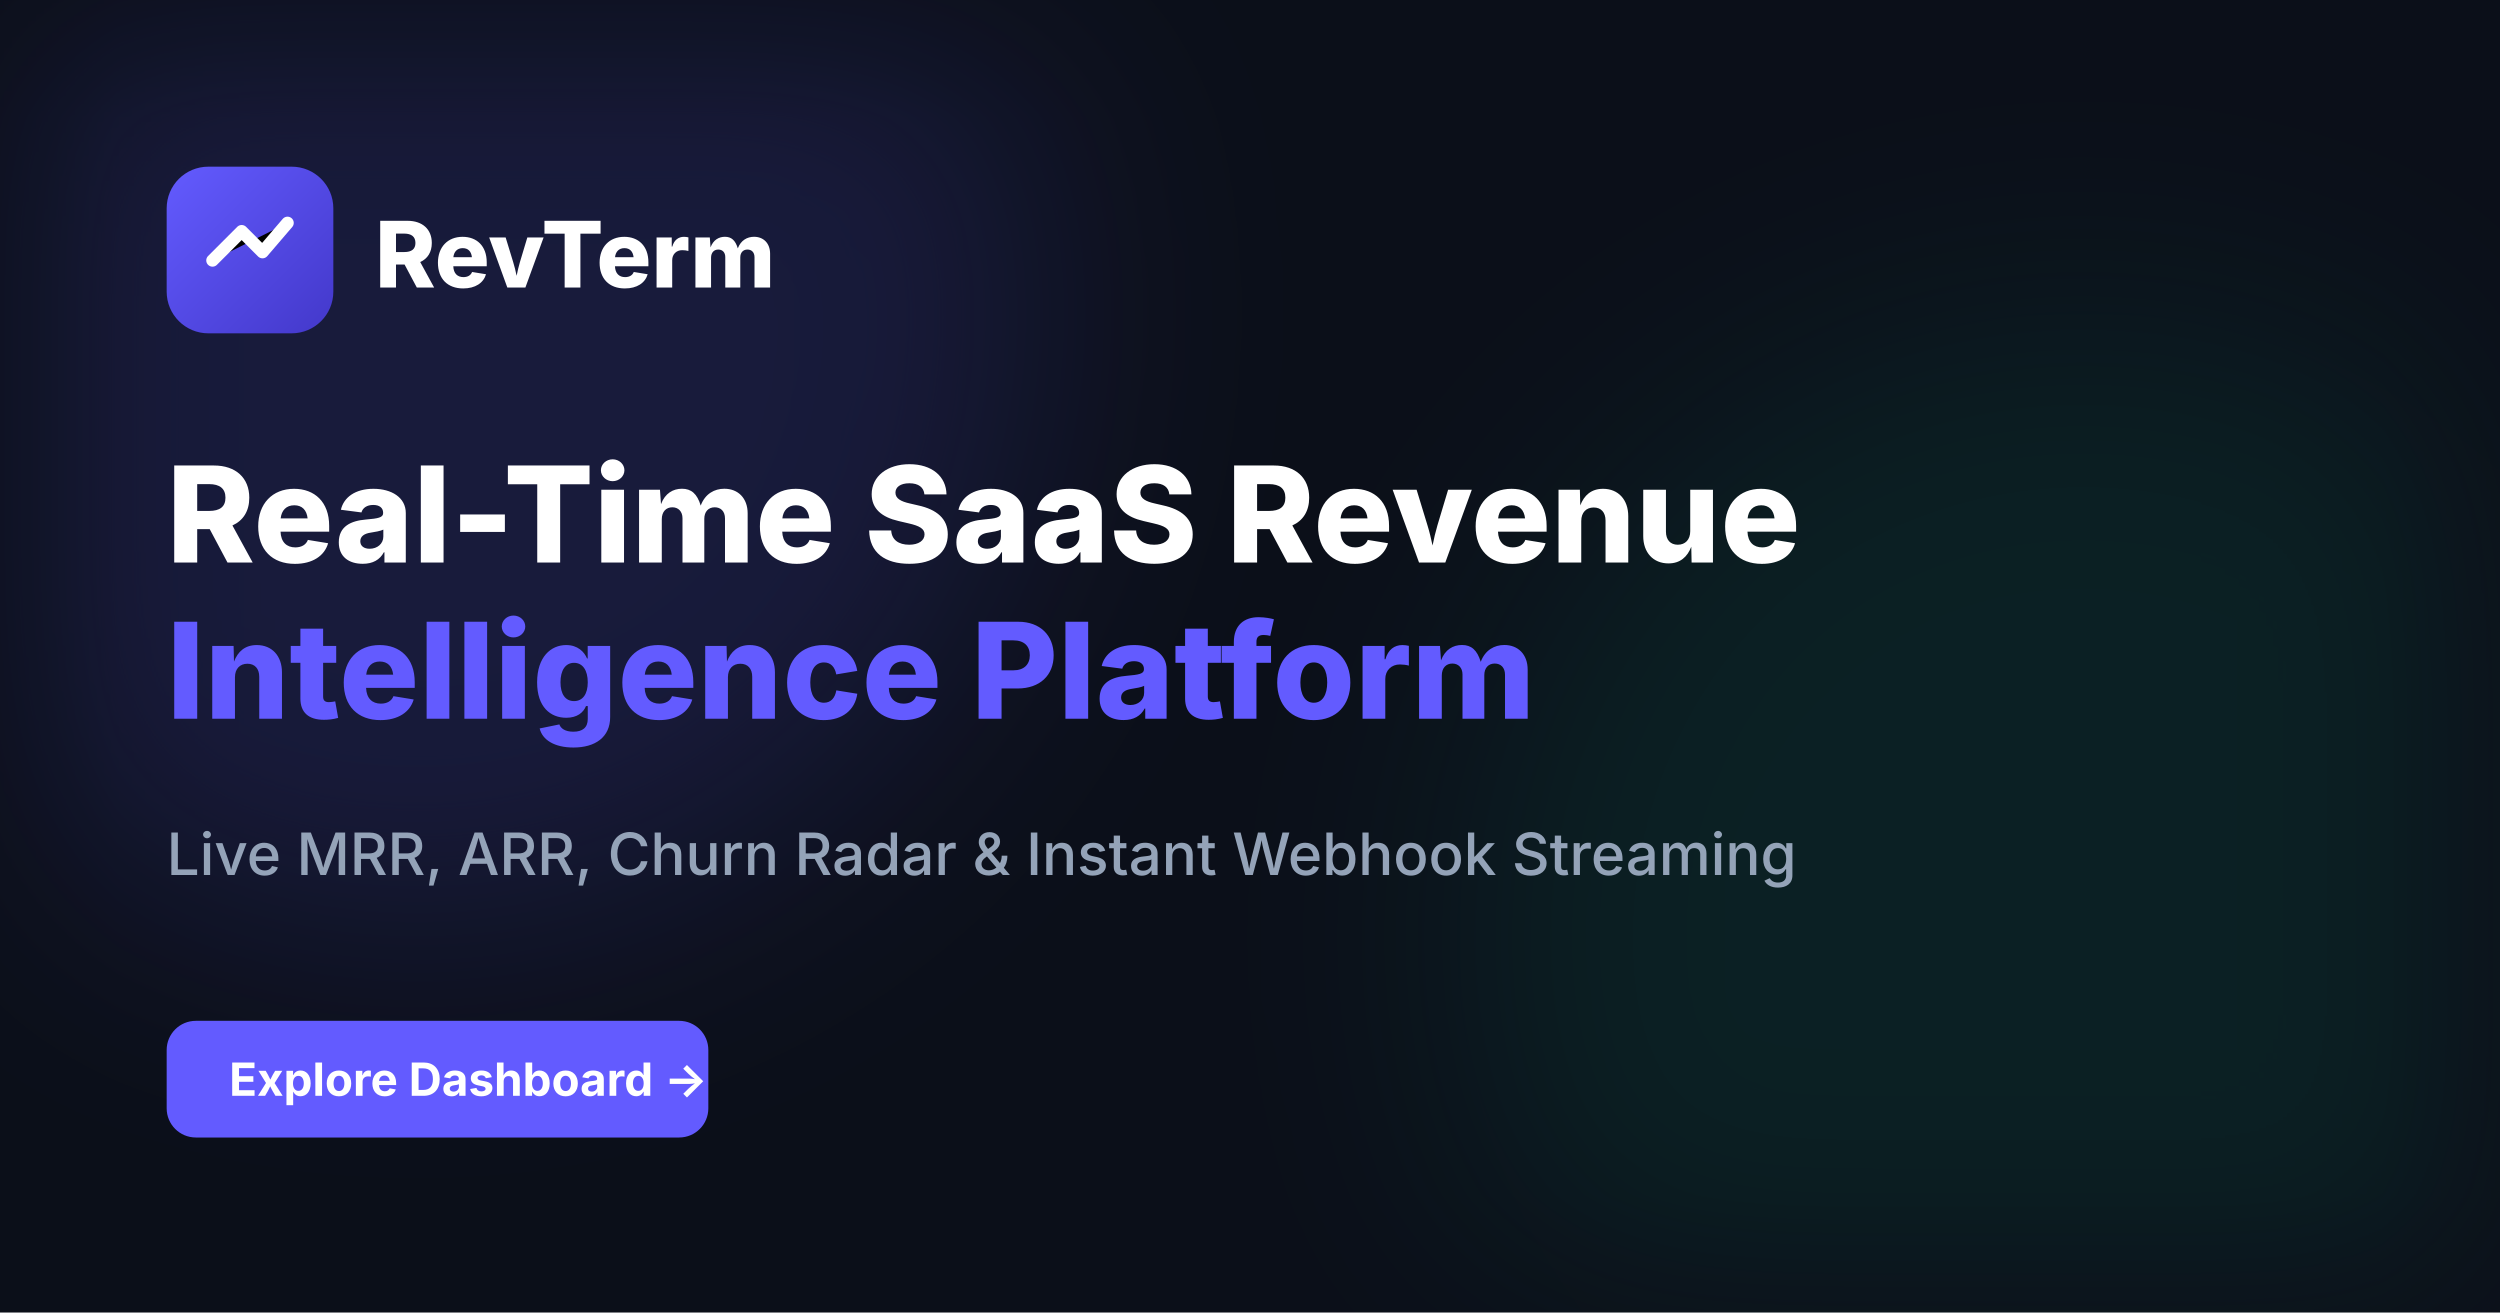
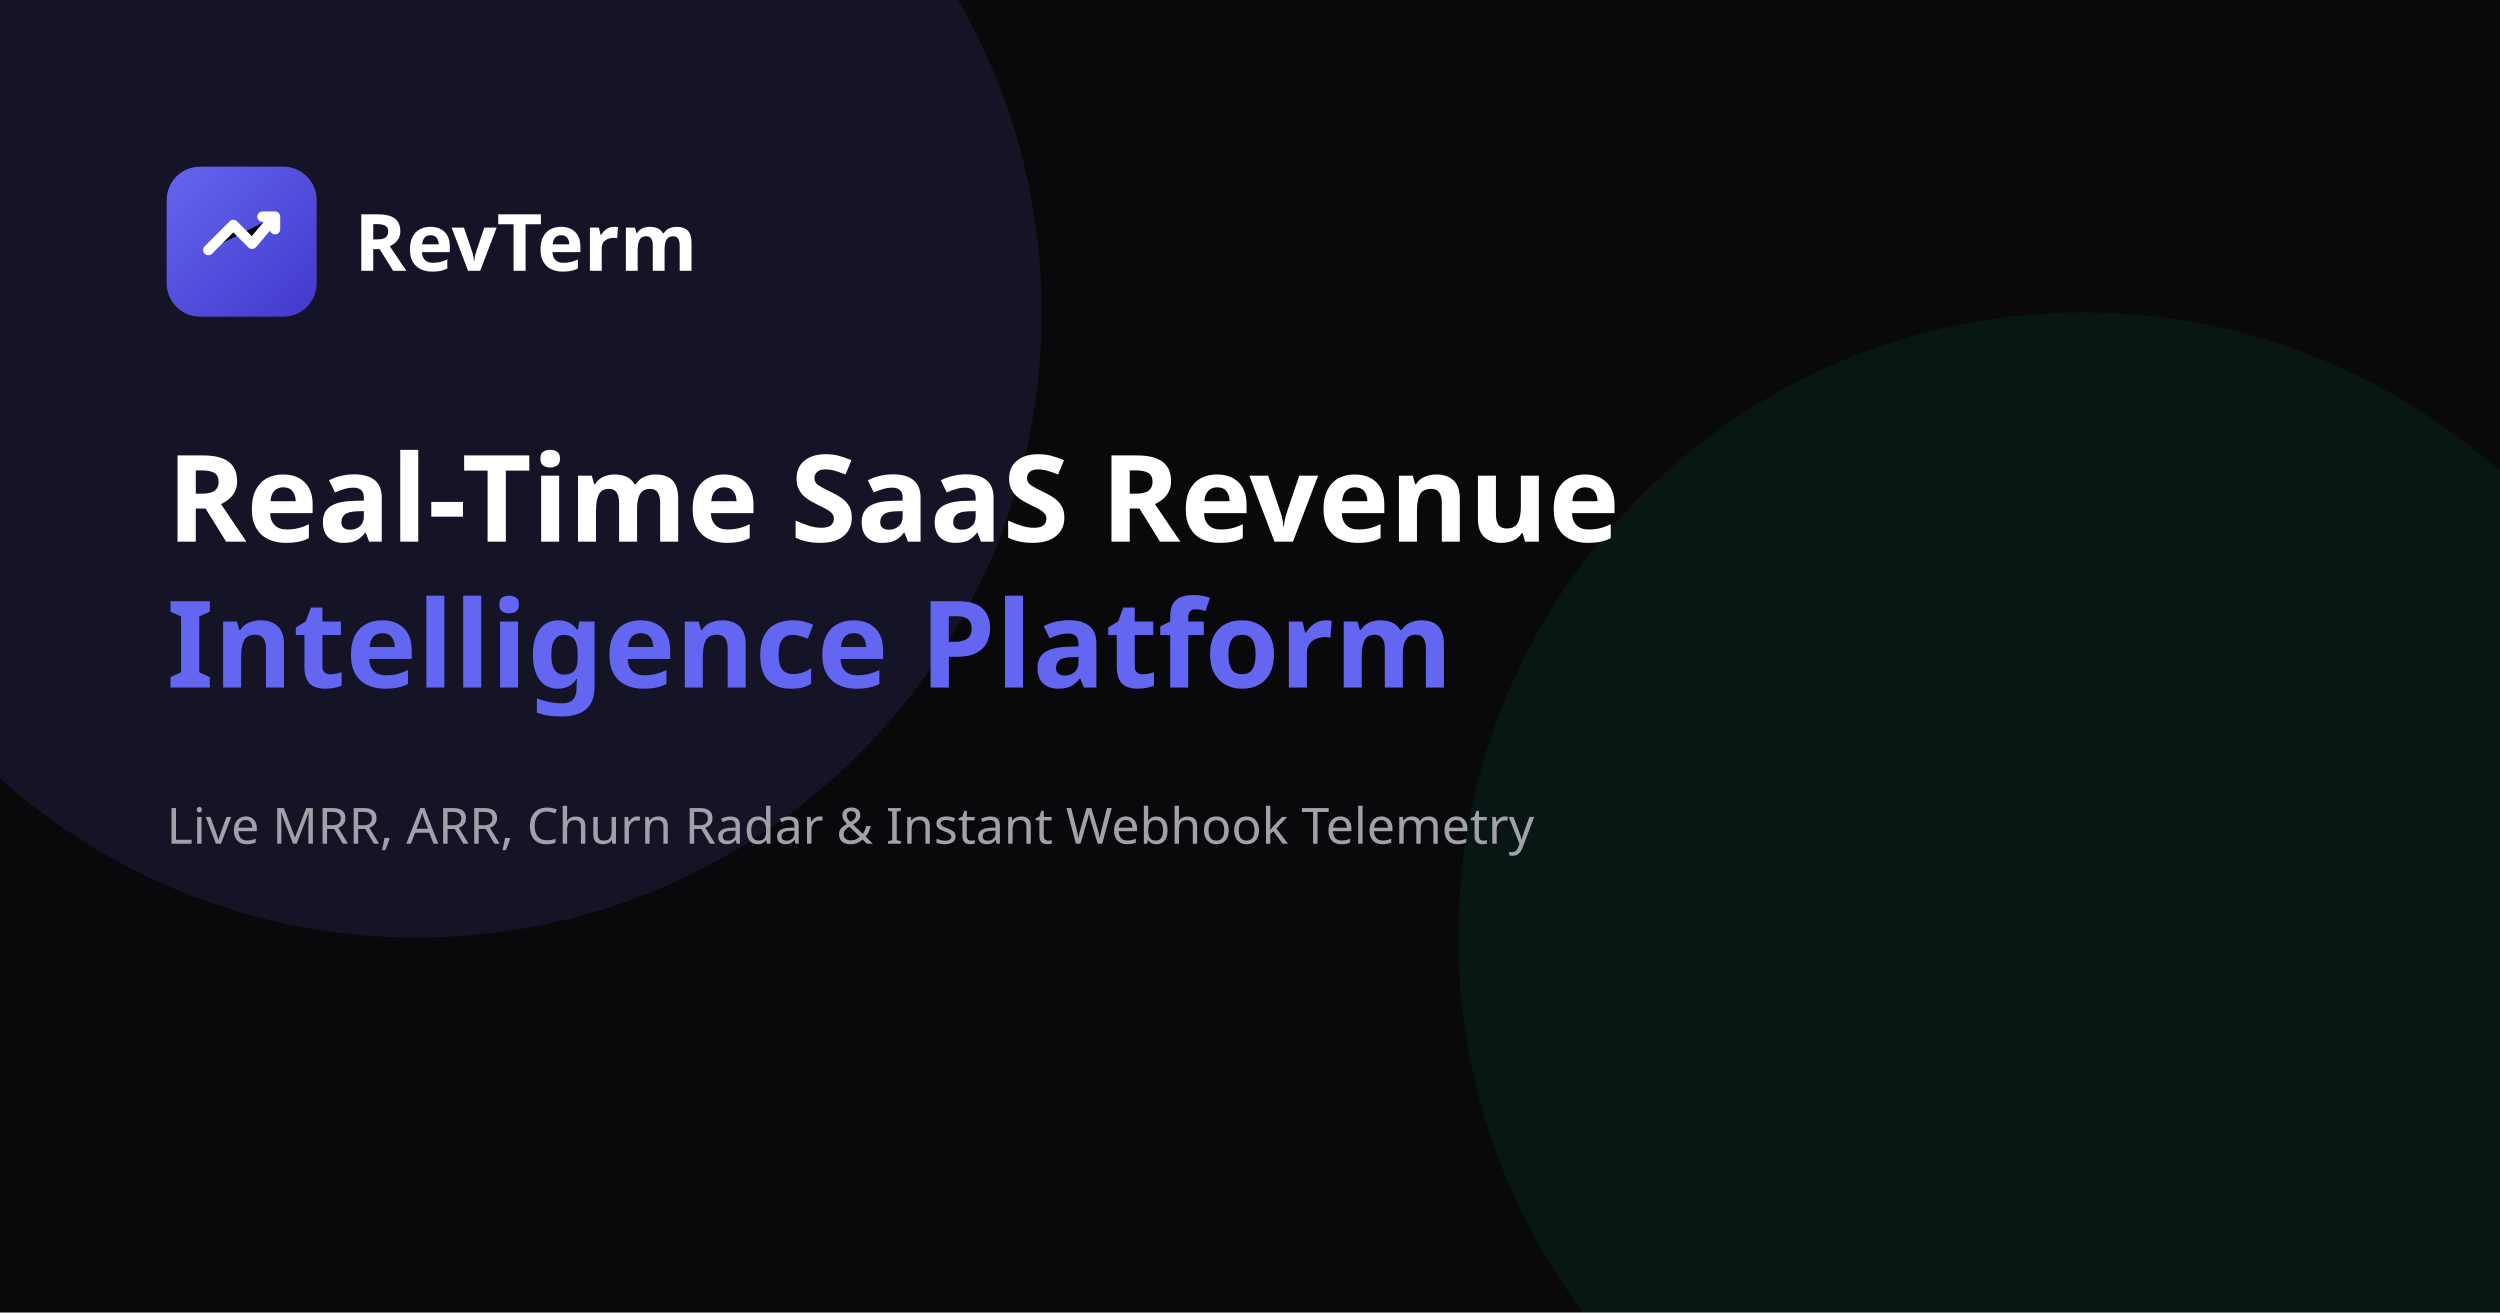
<svg xmlns="http://www.w3.org/2000/svg" viewBox="0 0 1200 630" width="1200" height="630">
-   <rect width="1200" height="630" fill="#0B0F19" />
-   <circle cx="200" cy="150" r="300" fill="#635bff" opacity="0.15" filter="blur(60px)" />
-   <circle cx="1000" cy="450" r="300" fill="#10B981" opacity="0.1" filter="blur(60px)" />
-   <rect x="80" y="80" width="80" height="80" rx="20" fill="url(#og-grad)" />
-   <path d="M102 125L116 111L126 121L138 107" stroke="#ffffff" stroke-width="6" stroke-linecap="round" stroke-linejoin="round" />
-   <text x="180" y="138" fill="#ffffff" font-family="system-ui, -apple-system, sans-serif" font-size="44" font-weight="800">RevTerm</text>
-   <text x="80" y="270" fill="#ffffff" font-family="system-ui, -apple-system, sans-serif" font-size="64" font-weight="800">Real-Time SaaS Revenue</text>
-   <text x="80" y="345" fill="#635bff" font-family="system-ui, -apple-system, sans-serif" font-size="64" font-weight="800">Intelligence Platform</text>
-   <text x="80" y="420" fill="#94A3B8" font-family="system-ui, -apple-system, sans-serif" font-size="28" font-weight="500">Live MRR, ARR, Churn Radar &amp; Instant Webhook Streaming</text>
-   <rect x="80" y="490" width="260" height="56" rx="14" fill="#635bff" />
-   <text x="110" y="526" fill="#ffffff" font-family="system-ui, -apple-system, sans-serif" font-size="22" font-weight="700">Explore Dashboard →</text>
+   <rect width="1200" height="630" fill="#09090b" />
+   <circle cx="200" cy="150" r="300" fill="#6366f1" opacity=".12" />
+   <circle cx="1000" cy="450" r="300" fill="#10b981" opacity=".08" />
+   <rect x="80" y="80" width="72" height="72" rx="16" fill="url(#g)" />
+   <path d="M100 120l12-12 9 9 11-13m-6 0h6v6" stroke="#fff" stroke-width="5" stroke-linecap="round" stroke-linejoin="round" />
+   <text x="170" y="130" fill="#fff" font-family="system-ui,sans-serif" font-size="38" font-weight="700">RevTerm</text>
+   <text x="80" y="260" fill="#fff" font-family="system-ui,sans-serif" font-size="58" font-weight="700">Real-Time SaaS Revenue</text>
+   <text x="80" y="330" fill="#6366f1" font-family="system-ui,sans-serif" font-size="58" font-weight="700">Intelligence Platform</text>
+   <text x="80" y="405" fill="#a1a1aa" font-family="system-ui,sans-serif" font-size="24">Live MRR, ARR, Churn Radar &amp; Instant Webhook Telemetry</text>
  <defs>
-     <linearGradient id="og-grad" x1="80" y1="80" x2="160" y2="160" gradientUnits="userSpaceOnUse">
-       <stop stop-color="#635bff" />
+     <linearGradient id="g" x1="80" y1="80" x2="152" y2="152" gradientUnits="userSpaceOnUse">
+       <stop stop-color="#6366f1" />
      <stop offset="1" stop-color="#4338ca" />
    </linearGradient>
  </defs>
</svg>
